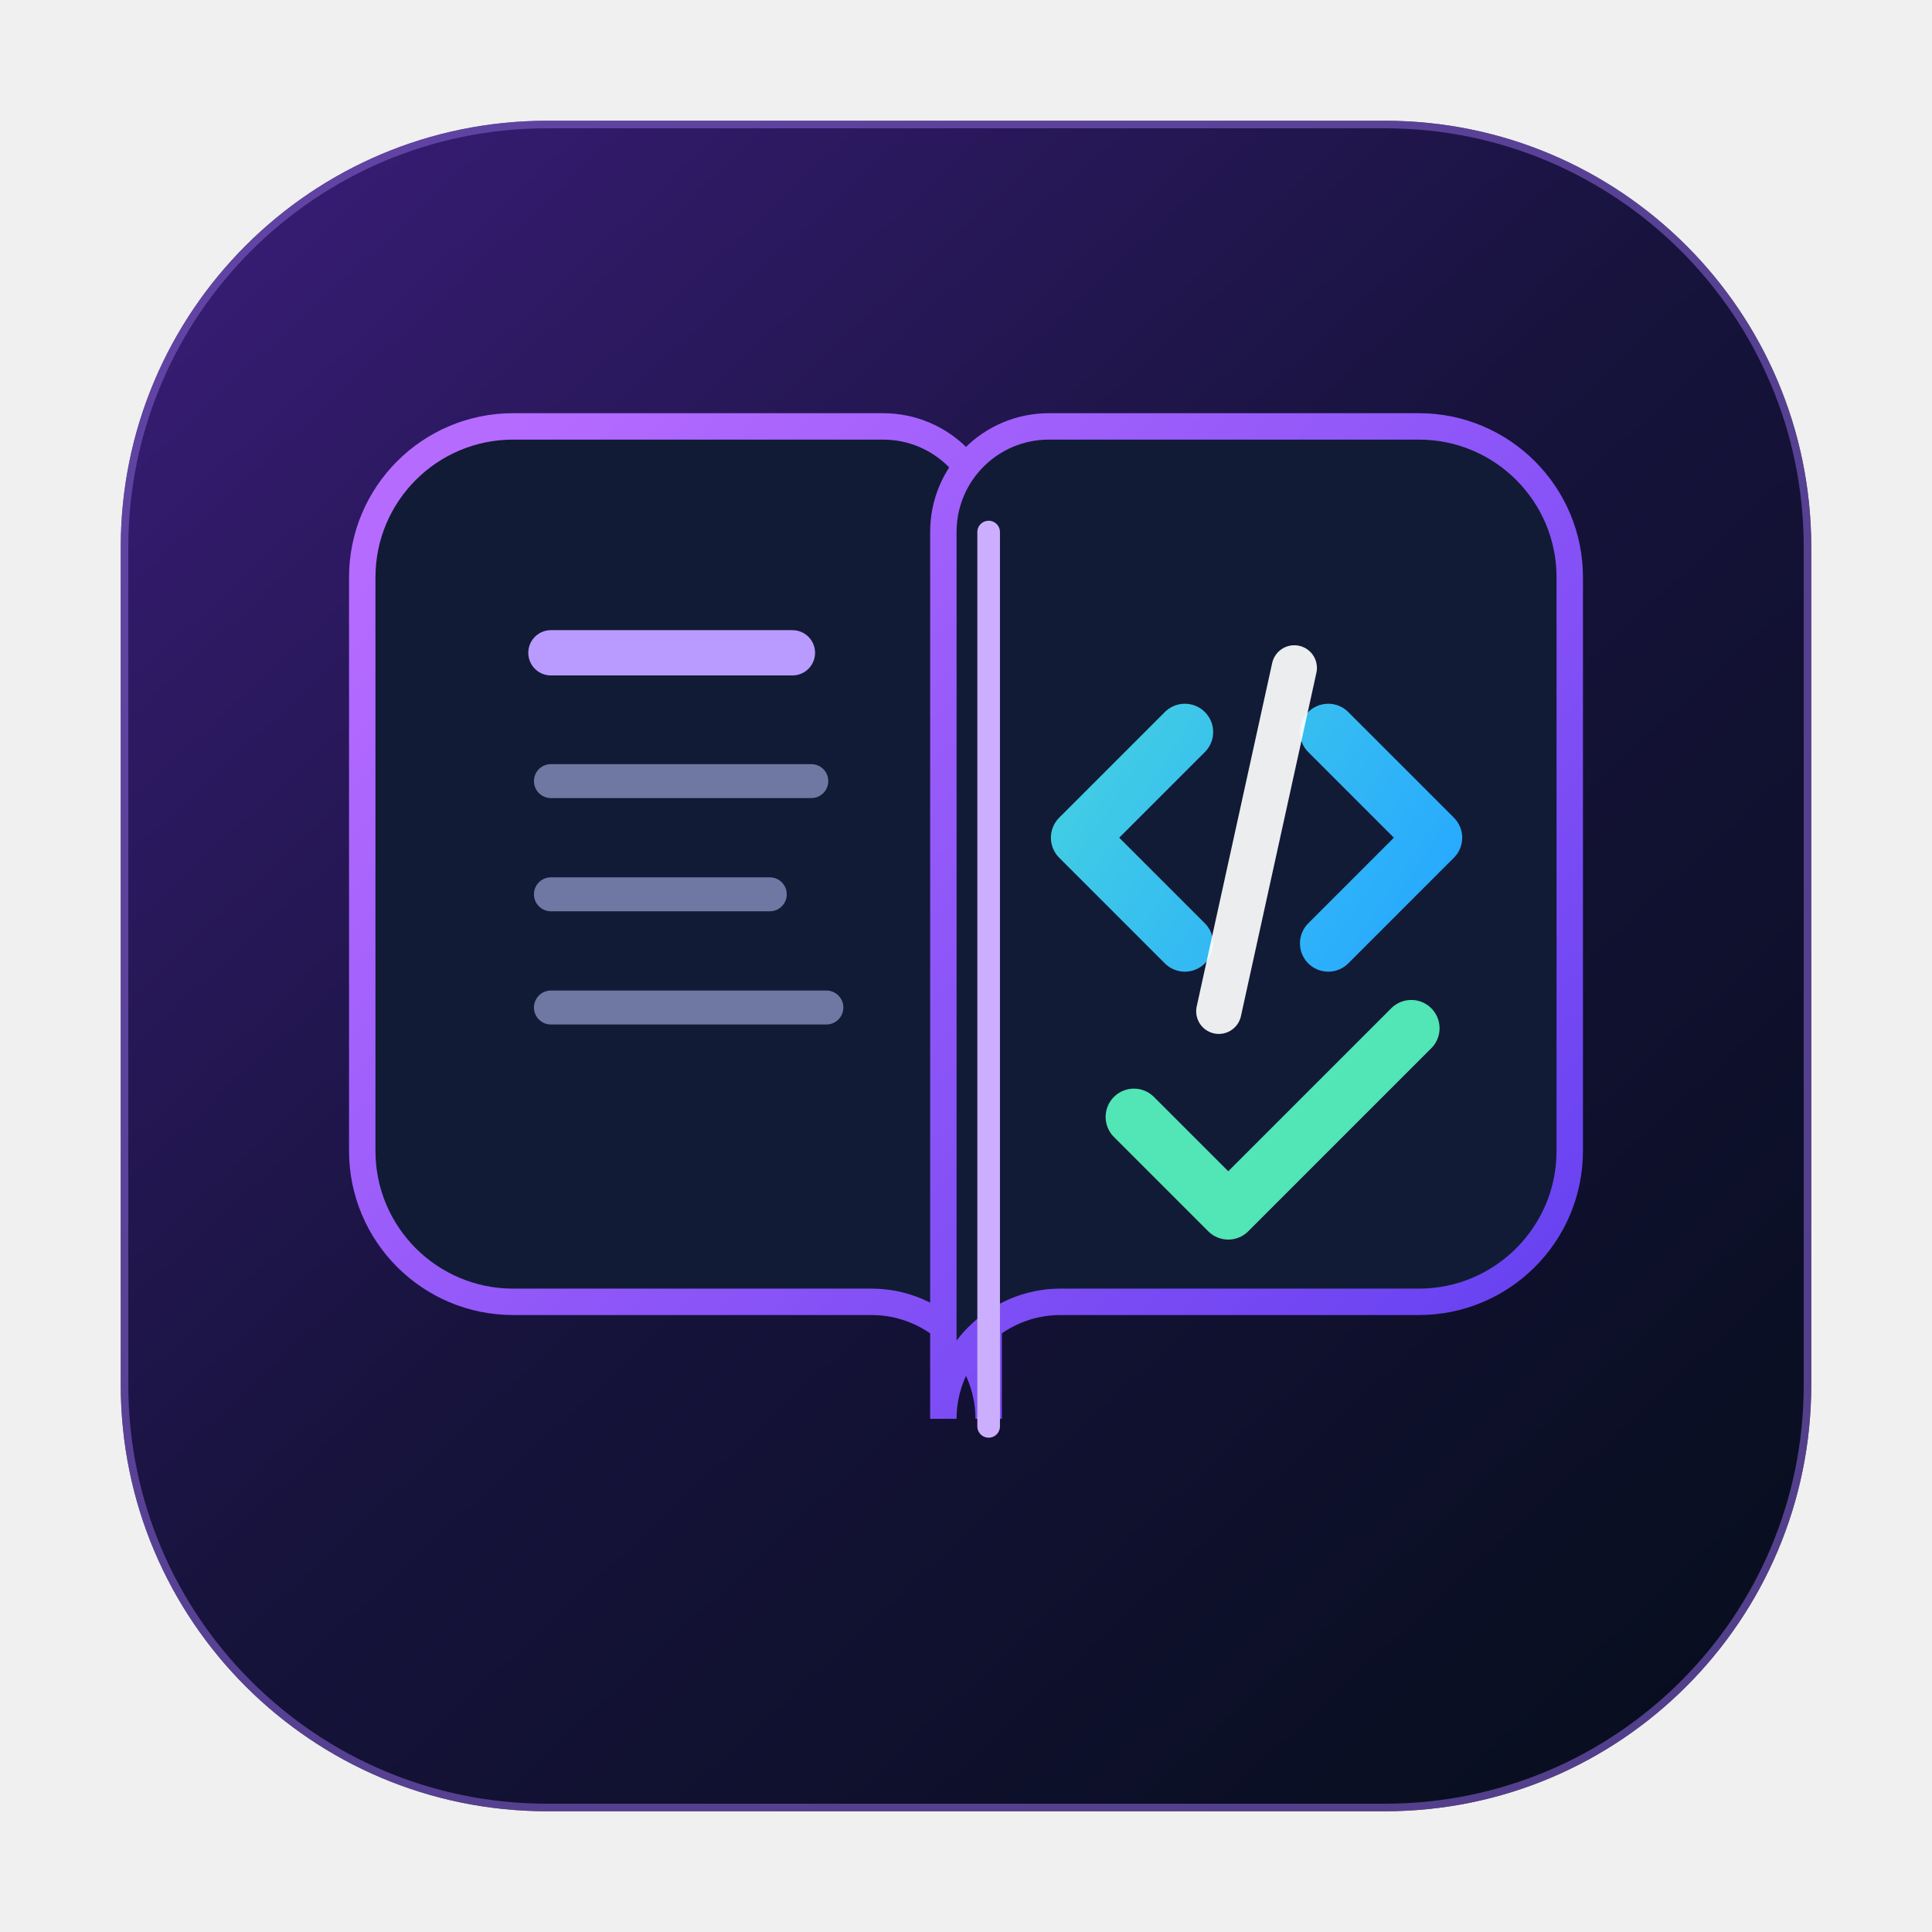
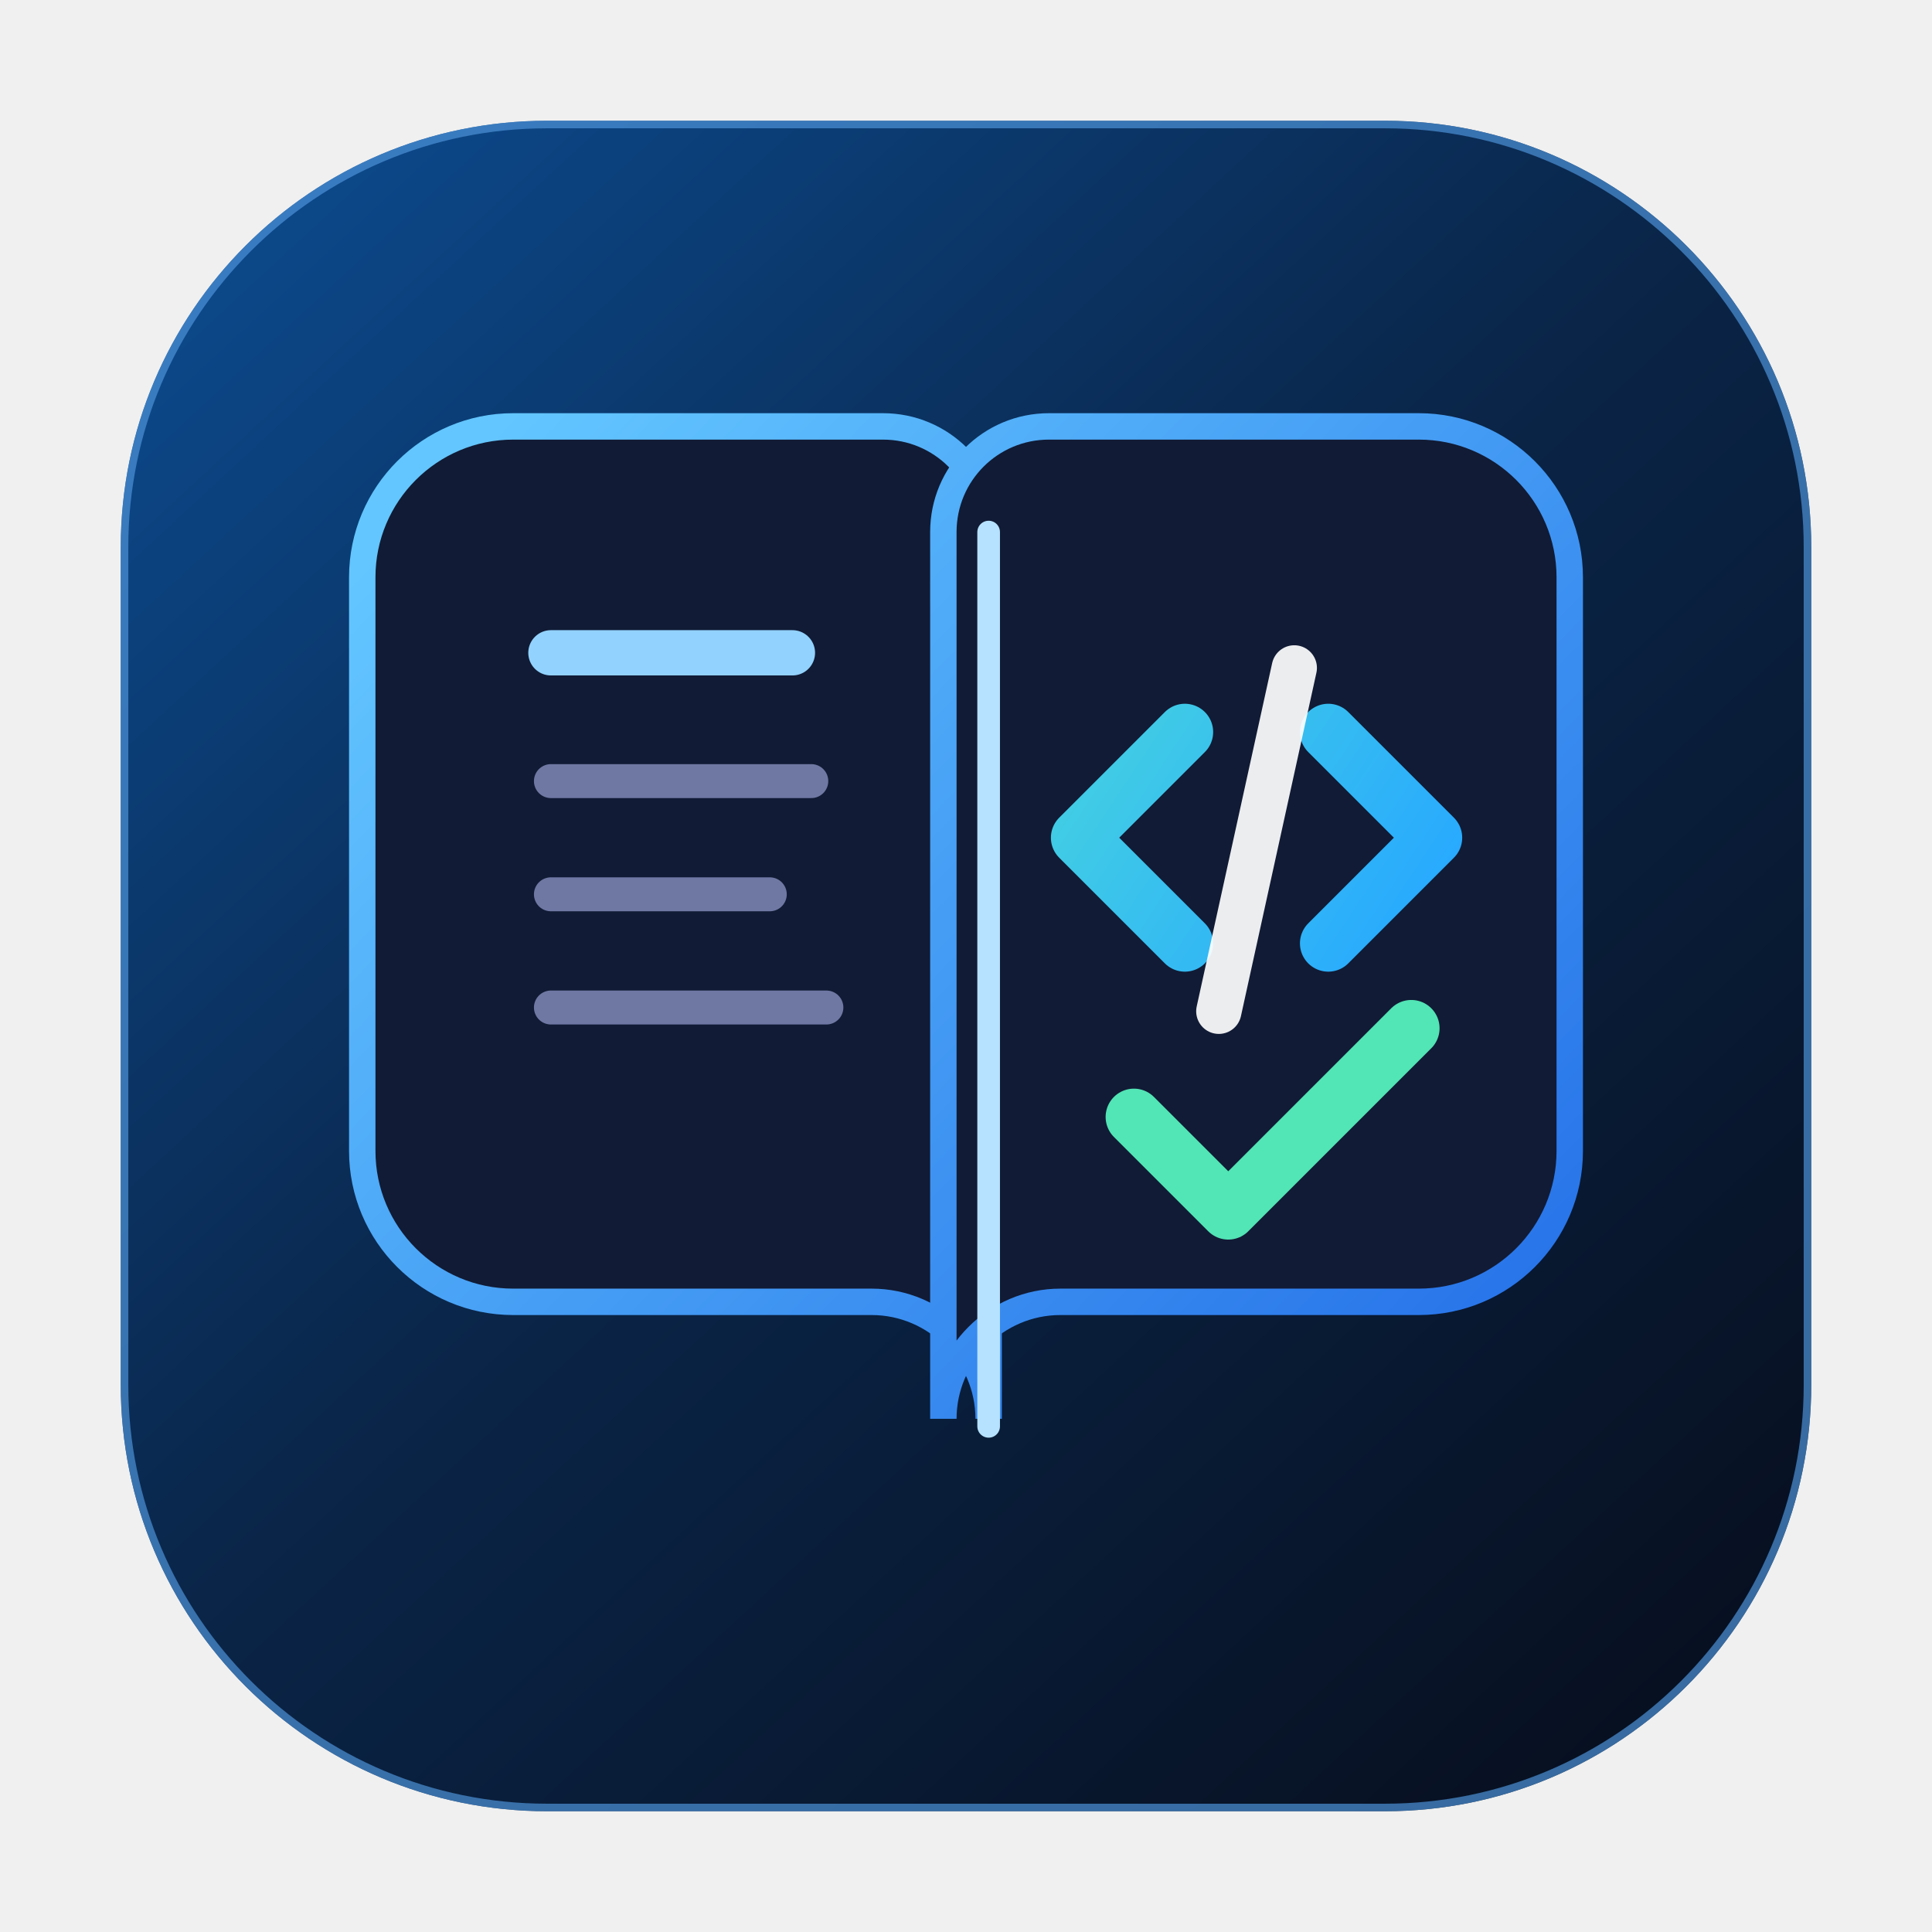
<svg xmlns="http://www.w3.org/2000/svg" width="1024" height="1024" viewBox="0 0 1024 1024" fill="none">
  <defs>
    <linearGradient id="bg" x1="104" y1="68" x2="914" y2="944" gradientUnits="userSpaceOnUse">
-       <stop stop-color="#3A1D78" />
-       <stop offset="0.48" stop-color="#17133D" />
+       <stop stop-color="#0C4C91" />
+       <stop offset="0.48" stop-color="#0A2548" />
      <stop offset="1" stop-color="#070E1D" />
    </linearGradient>
-     <linearGradient id="purple" x1="244" y1="246" x2="786" y2="774" gradientUnits="userSpaceOnUse">
-       <stop stop-color="#B66BFF" />
-       <stop offset="1" stop-color="#6440F0" />
+     <linearGradient id="primary" x1="244" y1="246" x2="786" y2="774" gradientUnits="userSpaceOnUse">
+       <stop stop-color="#63C6FF" />
+       <stop offset="1" stop-color="#246FE8" />
    </linearGradient>
    <linearGradient id="cyan" x1="380" y1="430" x2="668" y2="620" gradientUnits="userSpaceOnUse">
      <stop stop-color="#55E8D0" />
      <stop offset="1" stop-color="#28A9FF" />
    </linearGradient>
  </defs>
  <rect x="64" y="64" width="896" height="896" rx="226" fill="url(#bg)" />
-   <rect x="66" y="66" width="892" height="892" rx="224" stroke="#7354B8" stroke-opacity="0.7" stroke-width="4" />
+   <rect x="66" y="66" width="892" height="892" rx="224" stroke="#4C92D8" stroke-opacity="0.7" stroke-width="4" />
  <g>
-     <path d="M192 306C192 261.817 227.817 226 272 226H468C499 226 524 251 524 282V752C524 718 496 690 462 690H272C227.817 690 192 654.183 192 610V306Z" fill="#111B35" stroke="url(#purple)" stroke-width="14" />
-     <path d="M832 306C832 261.817 796.183 226 752 226H556C525 226 500 251 500 282V752C500 718 528 690 562 690H752C796.183 690 832 654.183 832 610V306Z" fill="#111B35" stroke="url(#purple)" stroke-width="14" />
-     <path d="M524 282V756" stroke="#CCAEFF" stroke-width="12" stroke-linecap="round" />
-     <path d="M292 346H420" stroke="#B99BFF" stroke-width="24" stroke-linecap="round" />
+     <path d="M192 306C192 261.817 227.817 226 272 226H468C499 226 524 251 524 282V752C524 718 496 690 462 690H272C227.817 690 192 654.183 192 610V306Z" fill="#111B35" stroke="url(#primary)" stroke-width="14" />
+     <path d="M832 306C832 261.817 796.183 226 752 226H556C525 226 500 251 500 282V752C500 718 528 690 562 690H752C796.183 690 832 654.183 832 610V306Z" fill="#111B35" stroke="url(#primary)" stroke-width="14" />
+     <path d="M524 282V756" stroke="#B6E2FF" stroke-width="12" stroke-linecap="round" />
+     <path d="M292 346H420" stroke="#92D2FF" stroke-width="24" stroke-linecap="round" />
    <path d="M292 414H430" stroke="#6F78A3" stroke-width="18" stroke-linecap="round" />
    <path d="M292 474H408" stroke="#6F78A3" stroke-width="18" stroke-linecap="round" />
    <path d="M292 534H438" stroke="#6F78A3" stroke-width="18" stroke-linecap="round" />
    <path d="M628 388L572 444L628 500" stroke="url(#cyan)" stroke-width="30" stroke-linecap="round" stroke-linejoin="round" />
    <path d="M704 388L760 444L704 500" stroke="url(#cyan)" stroke-width="30" stroke-linecap="round" stroke-linejoin="round" />
    <path d="M686 354L646 536" stroke="white" stroke-opacity="0.92" stroke-width="24" stroke-linecap="round" />
    <path d="M601 592L651 642L748 545" stroke="#52E5B5" stroke-width="30" stroke-linecap="round" stroke-linejoin="round" />
  </g>
</svg>
